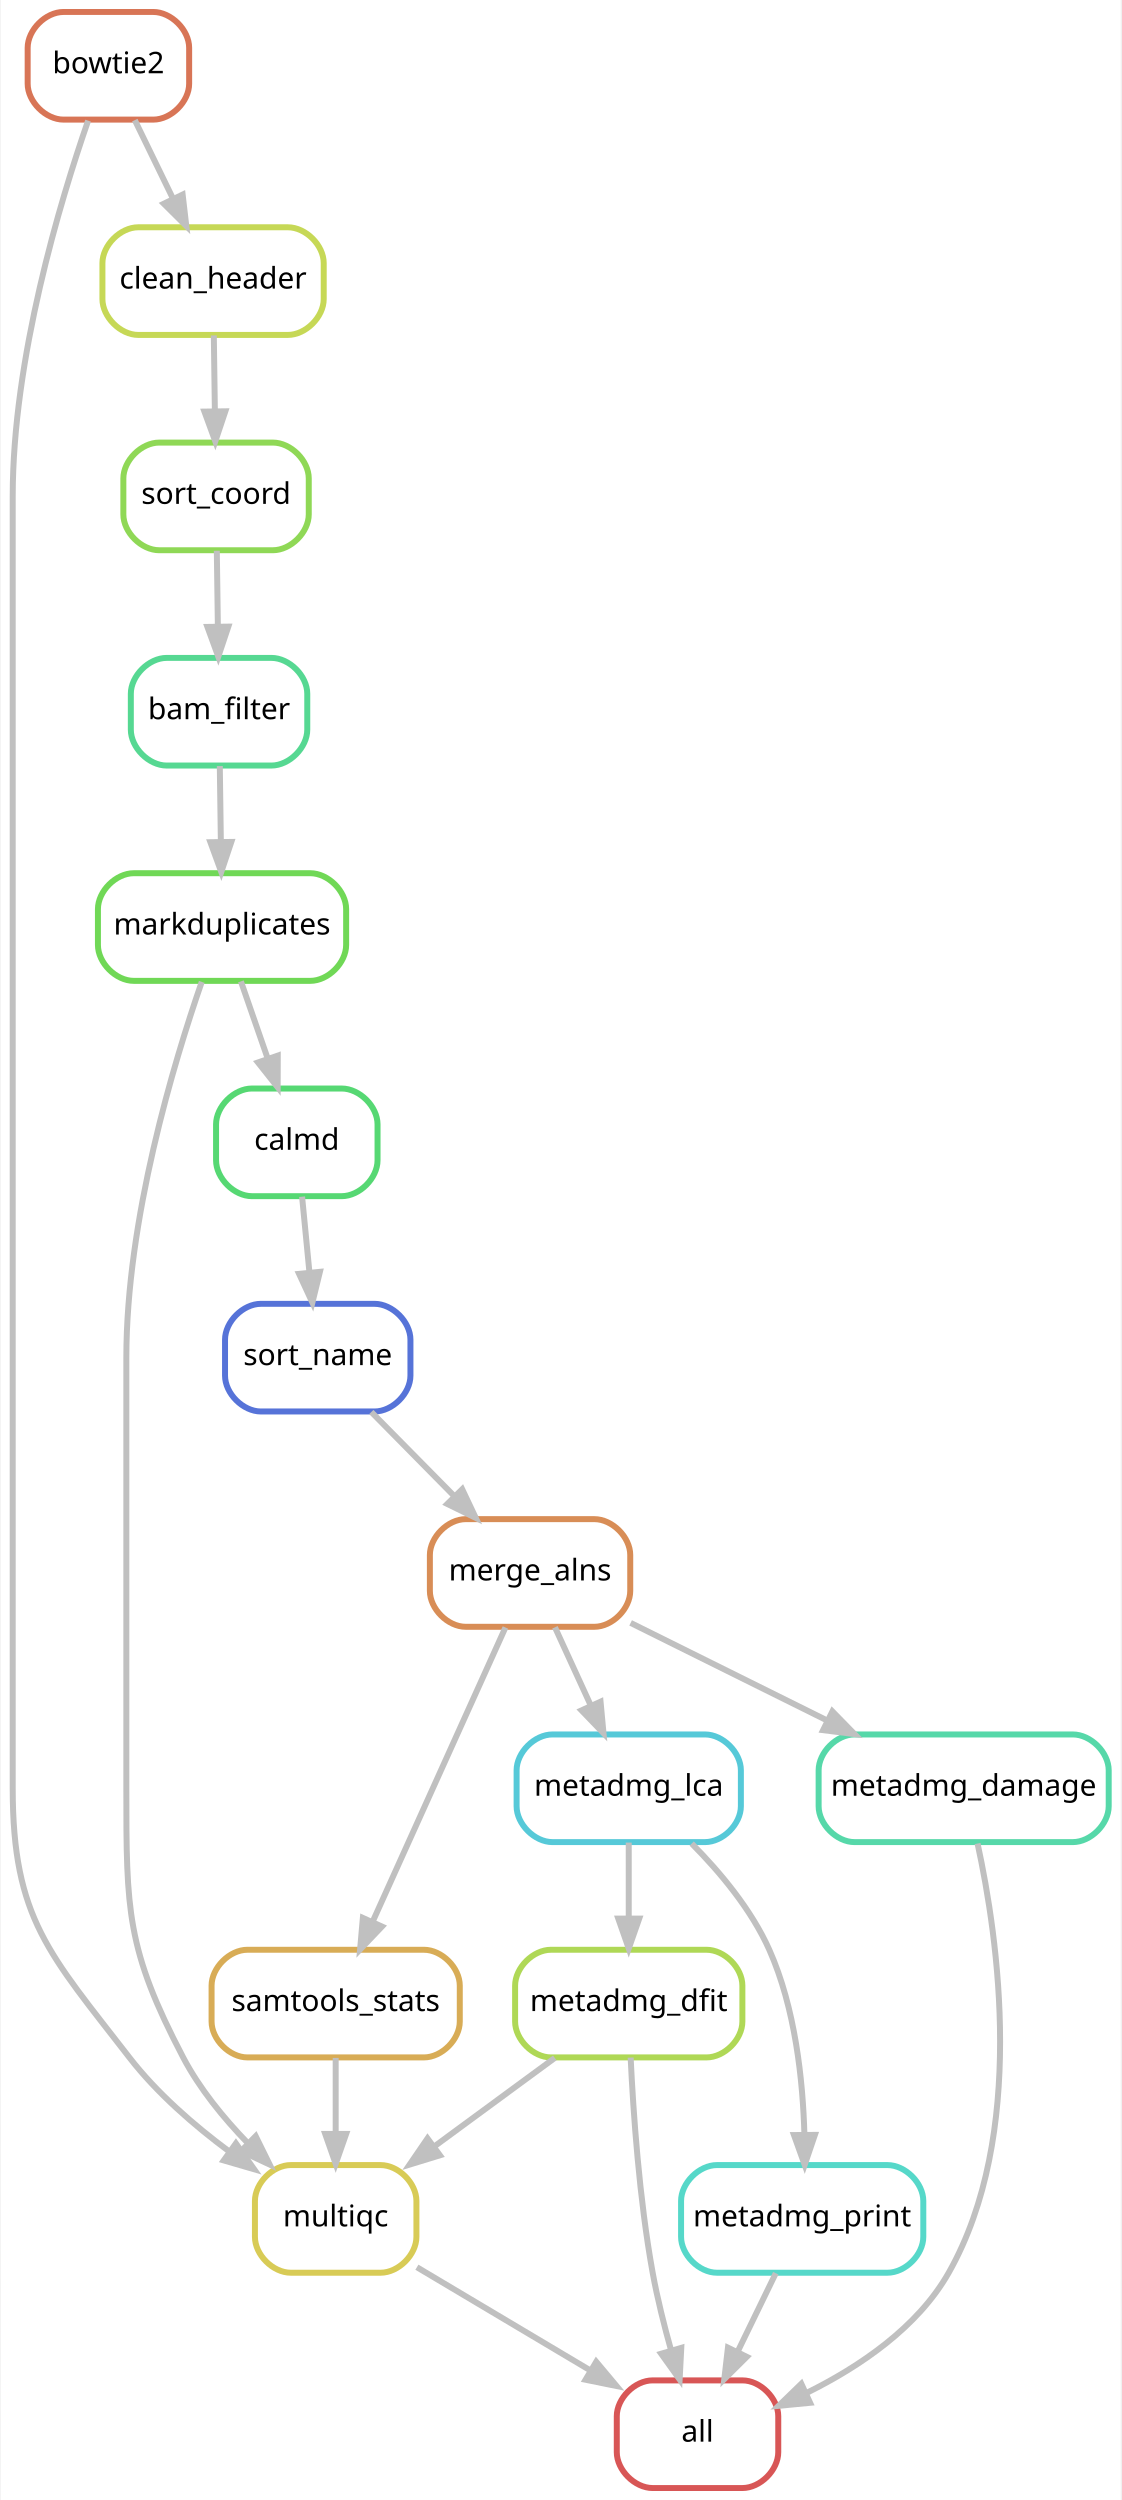
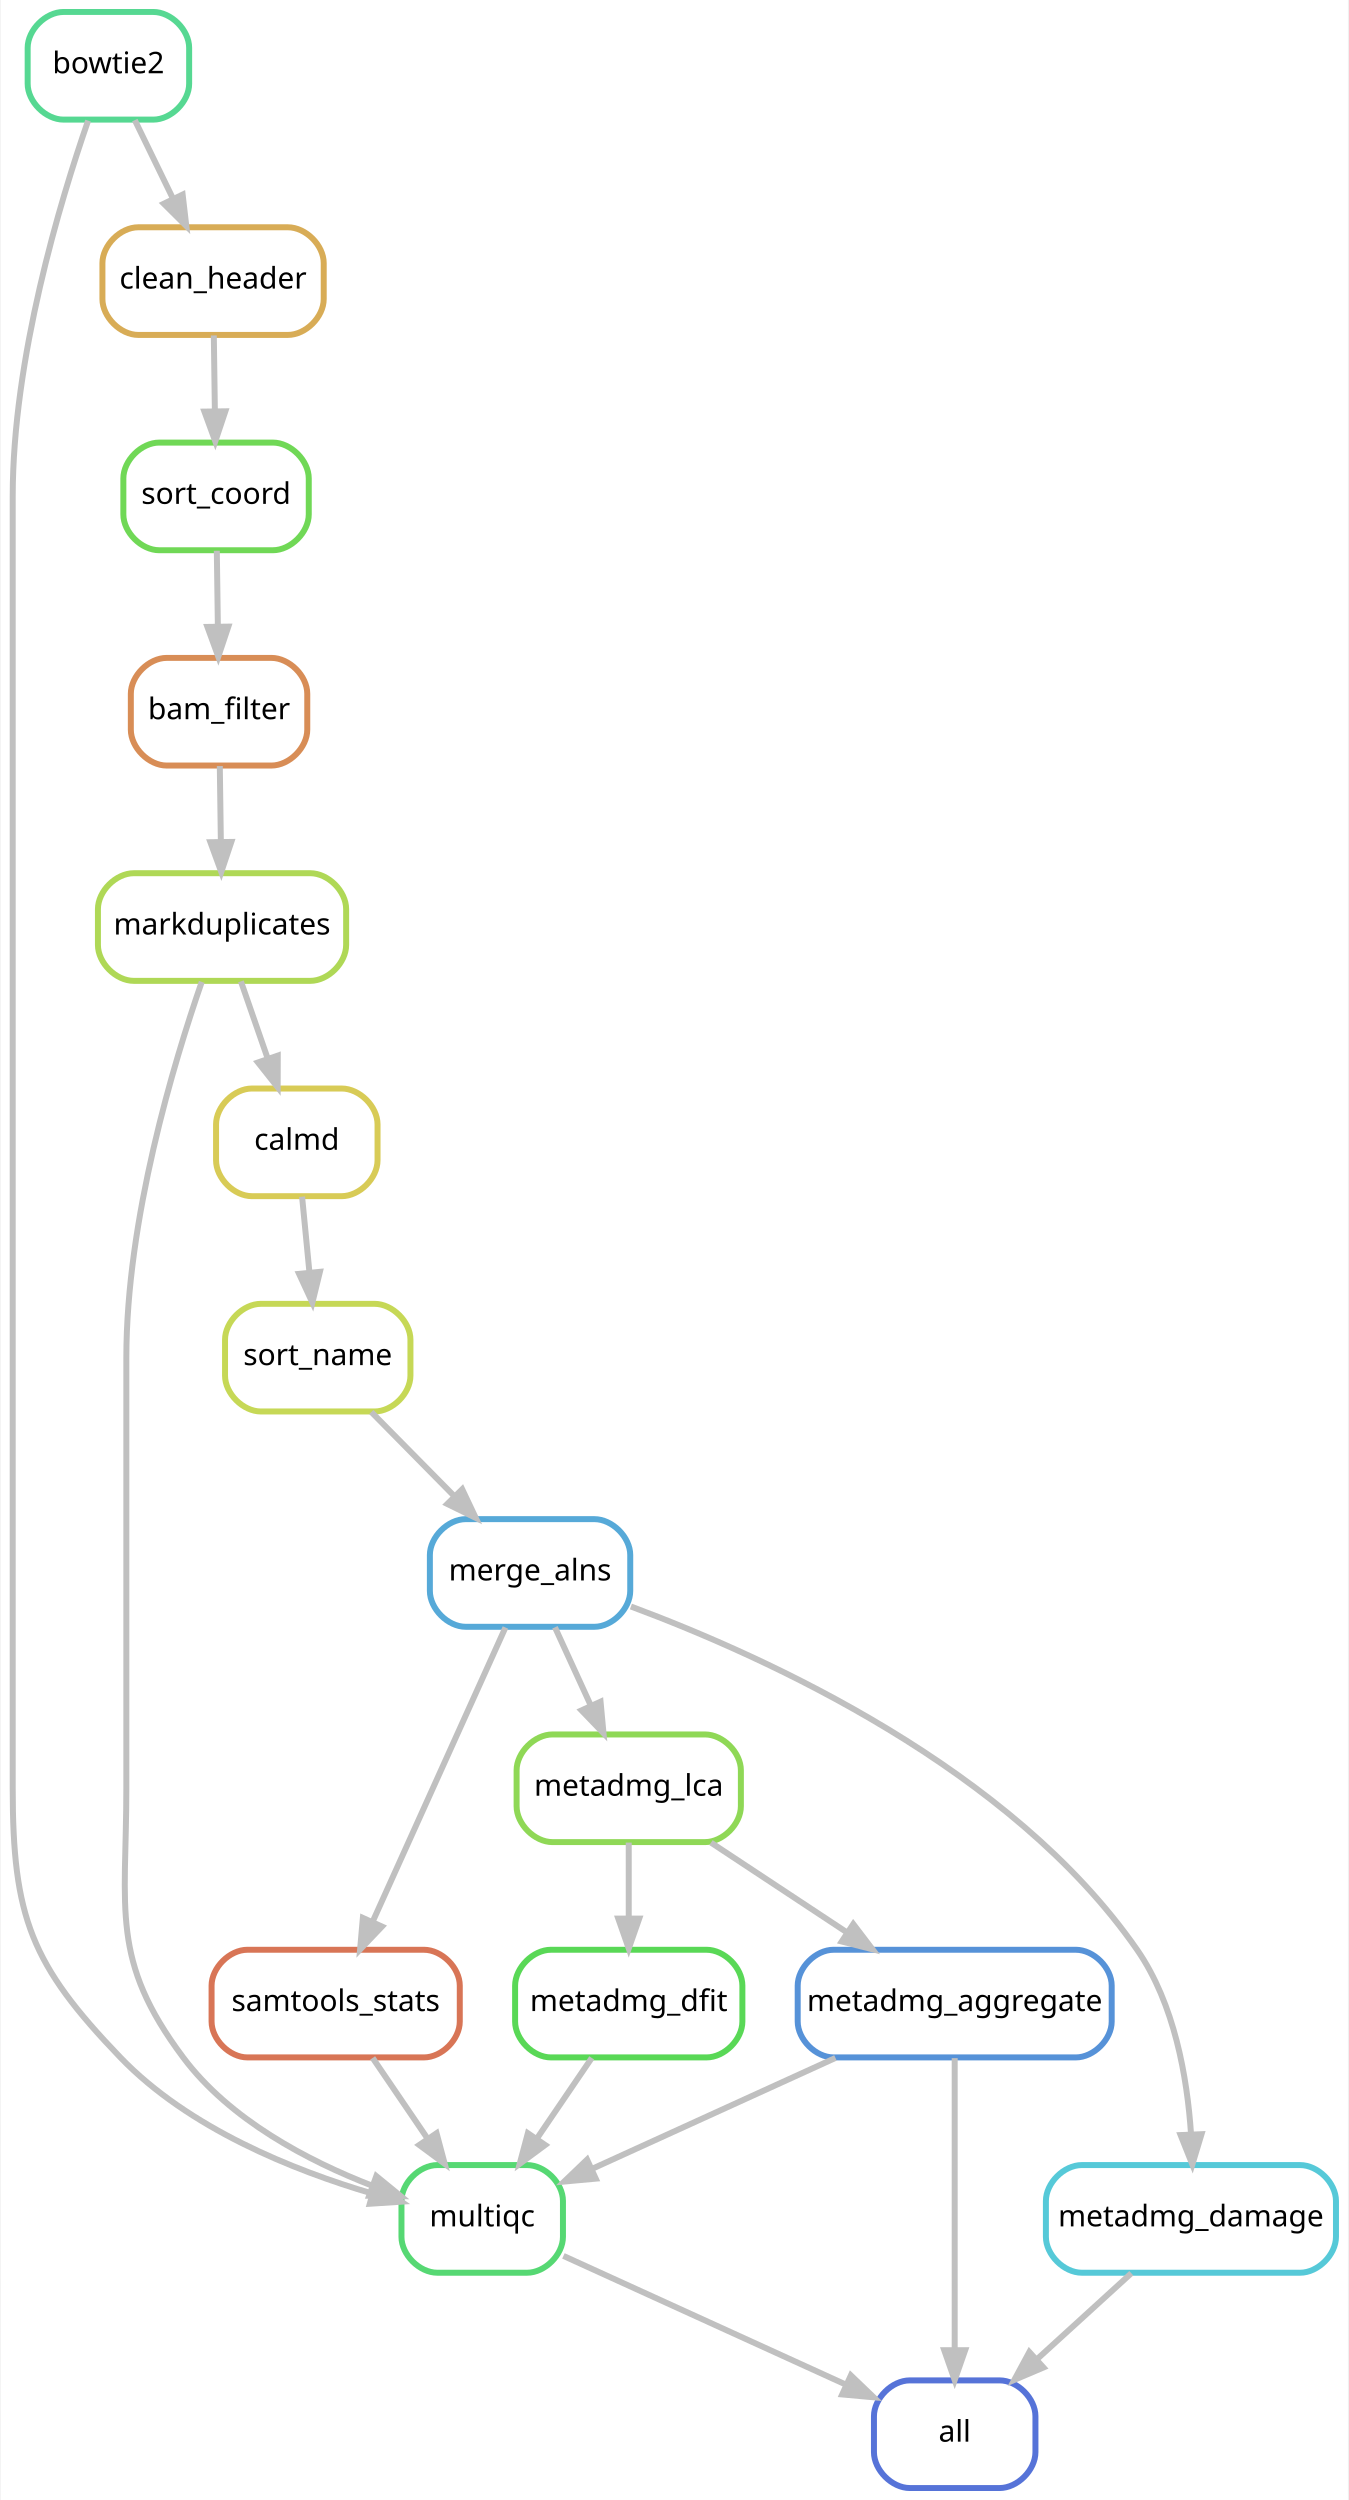
- <svg xmlns="http://www.w3.org/2000/svg" width="375pt" height="836pt" viewBox="0.00 0.00 374.50 836.00">
+ <svg xmlns="http://www.w3.org/2000/svg" width="451pt" height="836pt" viewBox="0.00 0.00 450.50 836.00">
  <g id="graph0" class="graph" transform="scale(1 1) rotate(0) translate(4 832)">
-     <polygon fill="#ffffff" stroke="transparent" points="-4,4 -4,-832 370.5,-832 370.5,4 -4,4" />
+     <polygon fill="#ffffff" stroke="transparent" points="-4,4 -4,-832 446.5,-832 446.5,4 -4,4" />
    <g id="node1" class="node">
-       <path fill="none" stroke="#d85656" stroke-width="2" d="M244,-36C244,-36 214,-36 214,-36 208,-36 202,-30 202,-24 202,-24 202,-12 202,-12 202,-6 208,0 214,0 214,0 244,0 244,0 250,0 256,-6 256,-12 256,-12 256,-24 256,-24 256,-30 250,-36 244,-36" />
-       <text text-anchor="middle" x="229" y="-15.5" font-family="sans" font-size="10.00" fill="#000000">all</text>
+       <path fill="none" stroke="#5673d8" stroke-width="2" d="M330,-36C330,-36 300,-36 300,-36 294,-36 288,-30 288,-24 288,-24 288,-12 288,-12 288,-6 294,0 300,0 300,0 330,0 330,0 336,0 342,-6 342,-12 342,-12 342,-24 342,-24 342,-30 336,-36 330,-36" />
+       <text text-anchor="middle" x="315" y="-15.5" font-family="sans" font-size="10.00" fill="#000000">all</text>
    </g>
    <g id="node2" class="node">
-       <path fill="none" stroke="#d8cb56" stroke-width="2" d="M123,-108C123,-108 93,-108 93,-108 87,-108 81,-102 81,-96 81,-96 81,-84 81,-84 81,-78 87,-72 93,-72 93,-72 123,-72 123,-72 129,-72 135,-78 135,-84 135,-84 135,-96 135,-96 135,-102 129,-108 123,-108" />
-       <text text-anchor="middle" x="108" y="-87.5" font-family="sans" font-size="10.00" fill="#000000">multiqc</text>
+       <path fill="none" stroke="#56d873" stroke-width="2" d="M172,-108C172,-108 142,-108 142,-108 136,-108 130,-102 130,-96 130,-96 130,-84 130,-84 130,-78 136,-72 142,-72 142,-72 172,-72 172,-72 178,-72 184,-78 184,-84 184,-84 184,-96 184,-96 184,-102 178,-108 172,-108" />
+       <text text-anchor="middle" x="157" y="-87.5" font-family="sans" font-size="10.00" fill="#000000">multiqc</text>
    </g>
-     <g id="edge3" class="edge">
-       <path fill="none" stroke="#c0c0c0" stroke-width="2" d="M135.155,-73.842C152.28,-63.651 174.589,-50.377 193.159,-39.327" />
-       <polygon fill="#c0c0c0" stroke="#c0c0c0" stroke-width="2" points="195.132,-42.226 201.936,-34.104 191.552,-36.21 195.132,-42.226" />
+     <g id="edge1" class="edge">
+       <path fill="none" stroke="#c0c0c0" stroke-width="2" d="M184.161,-77.623C210.241,-65.738 249.816,-47.704 278.612,-34.582" />
+       <polygon fill="#c0c0c0" stroke="#c0c0c0" stroke-width="2" points="280.281,-37.668 287.929,-30.336 277.378,-31.298 280.281,-37.668" />
    </g>
    <g id="node3" class="node">
-       <path fill="none" stroke="#d87556" stroke-width="2" d="M47,-828C47,-828 17,-828 17,-828 11,-828 5,-822 5,-816 5,-816 5,-804 5,-804 5,-798 11,-792 17,-792 17,-792 47,-792 47,-792 53,-792 59,-798 59,-804 59,-804 59,-816 59,-816 59,-822 53,-828 47,-828" />
+       <path fill="none" stroke="#56d892" stroke-width="2" d="M47,-828C47,-828 17,-828 17,-828 11,-828 5,-822 5,-816 5,-816 5,-804 5,-804 5,-798 11,-792 17,-792 17,-792 47,-792 47,-792 53,-792 59,-798 59,-804 59,-804 59,-816 59,-816 59,-822 53,-828 47,-828" />
      <text text-anchor="middle" x="32" y="-807.5" font-family="sans" font-size="10.00" fill="#000000">bowtie2</text>
    </g>
-     <g id="edge6" class="edge">
-       <path fill="none" stroke="#c0c0c0" stroke-width="2" d="M25.214,-791.65C15.82,-764.562 0,-712.098 0,-666 0,-666 0,-666 0,-234 0,-190.406 12.347,-178.497 39,-144 48.205,-132.086 60.606,-121.313 72.357,-112.579" />
-       <polygon fill="#c0c0c0" stroke="#c0c0c0" stroke-width="2" points="74.637,-115.251 80.743,-106.592 70.57,-109.554 74.637,-115.251" />
+     <g id="edge7" class="edge">
+       <path fill="none" stroke="#c0c0c0" stroke-width="2" d="M25.214,-791.65C15.82,-764.562 0,-712.098 0,-666 0,-666 0,-666 0,-234 0,-190.919 6.141,-175.055 36,-144 58.762,-120.327 93.766,-106.264 120.28,-98.454" />
+       <polygon fill="#c0c0c0" stroke="#c0c0c0" stroke-width="2" points="121.284,-101.808 129.983,-95.76 119.411,-95.063 121.284,-101.808" />
    </g>
    <g id="node7" class="node">
-       <path fill="none" stroke="#c6d856" stroke-width="2" d="M92,-756C92,-756 42,-756 42,-756 36,-756 30,-750 30,-744 30,-744 30,-732 30,-732 30,-726 36,-720 42,-720 42,-720 92,-720 92,-720 98,-720 104,-726 104,-732 104,-732 104,-744 104,-744 104,-750 98,-756 92,-756" />
+       <path fill="none" stroke="#d8ac56" stroke-width="2" d="M92,-756C92,-756 42,-756 42,-756 36,-756 30,-750 30,-744 30,-744 30,-732 30,-732 30,-726 36,-720 42,-720 42,-720 92,-720 92,-720 98,-720 104,-726 104,-732 104,-732 104,-744 104,-744 104,-750 98,-756 92,-756" />
      <text text-anchor="middle" x="67" y="-735.5" font-family="sans" font-size="10.00" fill="#000000">clean_header</text>
    </g>
    <g id="edge12" class="edge">
      <path fill="none" stroke="#c0c0c0" stroke-width="2" d="M40.832,-791.831C44.699,-783.877 49.321,-774.369 53.597,-765.572" />
      <polygon fill="#c0c0c0" stroke="#c0c0c0" stroke-width="2" points="56.825,-766.937 58.049,-756.413 50.529,-763.877 56.825,-766.937" />
    </g>
    <g id="node4" class="node">
-       <path fill="none" stroke="#70d856" stroke-width="2" d="M99.5,-540C99.5,-540 40.5,-540 40.5,-540 34.5,-540 28.5,-534 28.5,-528 28.5,-528 28.5,-516 28.5,-516 28.5,-510 34.5,-504 40.5,-504 40.5,-504 99.5,-504 99.5,-504 105.5,-504 111.5,-510 111.5,-516 111.5,-516 111.5,-528 111.5,-528 111.5,-534 105.5,-540 99.5,-540" />
+       <path fill="none" stroke="#afd856" stroke-width="2" d="M99.5,-540C99.5,-540 40.5,-540 40.5,-540 34.5,-540 28.5,-534 28.5,-528 28.5,-528 28.5,-516 28.5,-516 28.5,-510 34.5,-504 40.5,-504 40.5,-504 99.5,-504 99.5,-504 105.5,-504 111.5,-510 111.5,-516 111.5,-516 111.5,-528 111.5,-528 111.5,-534 105.5,-540 99.5,-540" />
      <text text-anchor="middle" x="70" y="-519.5" font-family="sans" font-size="10.00" fill="#000000">markduplicates</text>
    </g>
    <g id="edge5" class="edge">
-       <path fill="none" stroke="#c0c0c0" stroke-width="2" d="M63.214,-503.65C53.82,-476.562 38,-424.098 38,-378 38,-378 38,-378 38,-234 38,-193.118 38.033,-180.215 57,-144 62.451,-133.592 70.481,-123.753 78.565,-115.396" />
-       <polygon fill="#c0c0c0" stroke="#c0c0c0" stroke-width="2" points="81.248,-117.667 85.932,-108.163 76.344,-112.672 81.248,-117.667" />
+       <path fill="none" stroke="#c0c0c0" stroke-width="2" d="M63.214,-503.65C53.82,-476.562 38,-424.098 38,-378 38,-378 38,-378 38,-234 38,-193.118 32.525,-176.745 57,-144 72.57,-123.168 98.618,-109.473 120.226,-101.087" />
+       <polygon fill="#c0c0c0" stroke="#c0c0c0" stroke-width="2" points="121.591,-104.315 129.787,-97.602 119.194,-97.738 121.591,-104.315" />
    </g>
    <g id="node11" class="node">
-       <path fill="none" stroke="#56d873" stroke-width="2" d="M110,-468C110,-468 80,-468 80,-468 74,-468 68,-462 68,-456 68,-456 68,-444 68,-444 68,-438 74,-432 80,-432 80,-432 110,-432 110,-432 116,-432 122,-438 122,-444 122,-444 122,-456 122,-456 122,-462 116,-468 110,-468" />
+       <path fill="none" stroke="#d8cb56" stroke-width="2" d="M110,-468C110,-468 80,-468 80,-468 74,-468 68,-462 68,-456 68,-456 68,-444 68,-444 68,-438 74,-432 80,-432 80,-432 110,-432 110,-432 116,-432 122,-438 122,-444 122,-444 122,-456 122,-456 122,-462 116,-468 110,-468" />
      <text text-anchor="middle" x="95" y="-447.5" font-family="sans" font-size="10.00" fill="#000000">calmd</text>
    </g>
    <g id="edge16" class="edge">
      <path fill="none" stroke="#c0c0c0" stroke-width="2" d="M76.309,-503.831C79.012,-496.046 82.232,-486.773 85.231,-478.135" />
      <polygon fill="#c0c0c0" stroke="#c0c0c0" stroke-width="2" points="88.633,-479.008 88.606,-468.413 82.02,-476.712 88.633,-479.008" />
    </g>
    <g id="node5" class="node">
-       <path fill="none" stroke="#56d892" stroke-width="2" d="M86.5,-612C86.5,-612 51.5,-612 51.5,-612 45.5,-612 39.5,-606 39.5,-600 39.5,-600 39.5,-588 39.5,-588 39.5,-582 45.5,-576 51.5,-576 51.5,-576 86.5,-576 86.5,-576 92.5,-576 98.5,-582 98.5,-588 98.5,-588 98.5,-600 98.5,-600 98.5,-606 92.5,-612 86.5,-612" />
+       <path fill="none" stroke="#d88d56" stroke-width="2" d="M86.5,-612C86.5,-612 51.5,-612 51.5,-612 45.5,-612 39.5,-606 39.5,-600 39.5,-600 39.5,-588 39.5,-588 39.5,-582 45.5,-576 51.5,-576 51.5,-576 86.5,-576 86.5,-576 92.5,-576 98.5,-582 98.5,-588 98.5,-588 98.5,-600 98.5,-600 98.5,-606 92.5,-612 86.5,-612" />
      <text text-anchor="middle" x="69" y="-591.5" font-family="sans" font-size="10.00" fill="#000000">bam_filter</text>
    </g>
    <g id="edge9" class="edge">
      <path fill="none" stroke="#c0c0c0" stroke-width="2" d="M69.252,-575.831C69.359,-568.131 69.487,-558.974 69.605,-550.417" />
      <polygon fill="#c0c0c0" stroke="#c0c0c0" stroke-width="2" points="73.105,-550.461 69.744,-540.413 66.106,-550.364 73.105,-550.461" />
    </g>
    <g id="node6" class="node">
-       <path fill="none" stroke="#8fd856" stroke-width="2" d="M87,-684C87,-684 49,-684 49,-684 43,-684 37,-678 37,-672 37,-672 37,-660 37,-660 37,-654 43,-648 49,-648 49,-648 87,-648 87,-648 93,-648 99,-654 99,-660 99,-660 99,-672 99,-672 99,-678 93,-684 87,-684" />
+       <path fill="none" stroke="#70d856" stroke-width="2" d="M87,-684C87,-684 49,-684 49,-684 43,-684 37,-678 37,-672 37,-672 37,-660 37,-660 37,-654 43,-648 49,-648 49,-648 87,-648 87,-648 93,-648 99,-654 99,-660 99,-660 99,-672 99,-672 99,-678 93,-684 87,-684" />
      <text text-anchor="middle" x="68" y="-663.5" font-family="sans" font-size="10.00" fill="#000000">sort_coord</text>
    </g>
    <g id="edge10" class="edge">
      <path fill="none" stroke="#c0c0c0" stroke-width="2" d="M68.252,-647.831C68.359,-640.131 68.487,-630.974 68.605,-622.417" />
      <polygon fill="#c0c0c0" stroke="#c0c0c0" stroke-width="2" points="72.105,-622.461 68.744,-612.413 65.106,-622.364 72.105,-622.461" />
    </g>
    <g id="edge11" class="edge">
      <path fill="none" stroke="#c0c0c0" stroke-width="2" d="M67.252,-719.831C67.359,-712.131 67.487,-702.974 67.605,-694.417" />
      <polygon fill="#c0c0c0" stroke="#c0c0c0" stroke-width="2" points="71.105,-694.461 67.744,-684.413 64.106,-694.364 71.105,-694.461" />
    </g>
    <g id="node8" class="node">
-       <path fill="none" stroke="#d8ac56" stroke-width="2" d="M137.5,-180C137.5,-180 78.5,-180 78.5,-180 72.5,-180 66.5,-174 66.5,-168 66.5,-168 66.5,-156 66.5,-156 66.5,-150 72.5,-144 78.5,-144 78.5,-144 137.5,-144 137.5,-144 143.5,-144 149.5,-150 149.5,-156 149.5,-156 149.5,-168 149.5,-168 149.5,-174 143.5,-180 137.5,-180" />
+       <path fill="none" stroke="#d87556" stroke-width="2" d="M137.5,-180C137.5,-180 78.5,-180 78.5,-180 72.5,-180 66.5,-174 66.5,-168 66.5,-168 66.5,-156 66.5,-156 66.5,-150 72.5,-144 78.5,-144 78.5,-144 137.5,-144 137.5,-144 143.5,-144 149.5,-150 149.5,-156 149.5,-156 149.5,-168 149.5,-168 149.5,-174 143.5,-180 137.5,-180" />
      <text text-anchor="middle" x="108" y="-159.5" font-family="sans" font-size="10.00" fill="#000000">samtools_stats</text>
    </g>
-     <g id="edge7" class="edge">
-       <path fill="none" stroke="#c0c0c0" stroke-width="2" d="M108,-143.831C108,-136.131 108,-126.974 108,-118.417" />
-       <polygon fill="#c0c0c0" stroke="#c0c0c0" stroke-width="2" points="111.5,-118.413 108,-108.413 104.5,-118.413 111.5,-118.413" />
+     <g id="edge4" class="edge">
+       <path fill="none" stroke="#c0c0c0" stroke-width="2" d="M120.365,-143.831C125.951,-135.623 132.663,-125.761 138.807,-116.732" />
+       <polygon fill="#c0c0c0" stroke="#c0c0c0" stroke-width="2" points="141.736,-118.65 144.469,-108.413 135.949,-114.711 141.736,-118.65" />
    </g>
    <g id="node9" class="node">
-       <path fill="none" stroke="#d88d56" stroke-width="2" d="M194.5,-324C194.5,-324 151.5,-324 151.5,-324 145.5,-324 139.5,-318 139.5,-312 139.5,-312 139.5,-300 139.5,-300 139.5,-294 145.5,-288 151.5,-288 151.5,-288 194.5,-288 194.5,-288 200.5,-288 206.5,-294 206.5,-300 206.5,-300 206.5,-312 206.5,-312 206.5,-318 200.5,-324 194.5,-324" />
+       <path fill="none" stroke="#56a9d8" stroke-width="2" d="M194.5,-324C194.5,-324 151.5,-324 151.5,-324 145.5,-324 139.5,-318 139.5,-312 139.5,-312 139.5,-300 139.5,-300 139.5,-294 145.5,-288 151.5,-288 151.5,-288 194.5,-288 194.5,-288 200.5,-288 206.5,-294 206.5,-300 206.5,-300 206.5,-312 206.5,-312 206.5,-318 200.5,-324 194.5,-324" />
      <text text-anchor="middle" x="173" y="-303.5" font-family="sans" font-size="10.00" fill="#000000">merge_alns</text>
    </g>
    <g id="edge13" class="edge">
      <path fill="none" stroke="#c0c0c0" stroke-width="2" d="M164.768,-287.762C153.535,-262.876 133.315,-218.082 120.285,-189.216" />
      <polygon fill="#c0c0c0" stroke="#c0c0c0" stroke-width="2" points="123.47,-187.764 116.165,-180.09 117.09,-190.644 123.47,-187.764" />
    </g>
    <g id="node13" class="node">
-       <path fill="none" stroke="#56c9d8" stroke-width="2" d="M231.5,-252C231.5,-252 180.5,-252 180.5,-252 174.5,-252 168.5,-246 168.5,-240 168.5,-240 168.5,-228 168.5,-228 168.5,-222 174.5,-216 180.5,-216 180.5,-216 231.5,-216 231.5,-216 237.5,-216 243.5,-222 243.5,-228 243.5,-228 243.5,-240 243.5,-240 243.5,-246 237.5,-252 231.5,-252" />
+       <path fill="none" stroke="#8fd856" stroke-width="2" d="M231.5,-252C231.5,-252 180.5,-252 180.5,-252 174.5,-252 168.5,-246 168.5,-240 168.5,-240 168.5,-228 168.5,-228 168.5,-222 174.5,-216 180.5,-216 180.5,-216 231.5,-216 231.5,-216 237.5,-216 243.5,-222 243.5,-228 243.5,-228 243.5,-240 243.5,-240 243.5,-246 237.5,-252 231.5,-252" />
      <text text-anchor="middle" x="206" y="-231.5" font-family="sans" font-size="10.00" fill="#000000">metadmg_lca</text>
    </g>
    <g id="edge18" class="edge">
      <path fill="none" stroke="#c0c0c0" stroke-width="2" d="M181.327,-287.831C184.973,-279.877 189.331,-270.369 193.363,-261.572" />
      <polygon fill="#c0c0c0" stroke="#c0c0c0" stroke-width="2" points="196.576,-262.962 197.561,-252.413 190.212,-260.046 196.576,-262.962" />
    </g>
-     <g id="node14" class="node">
-       <path fill="none" stroke="#56d8a9" stroke-width="2" d="M354.5,-252C354.5,-252 281.5,-252 281.5,-252 275.5,-252 269.5,-246 269.5,-240 269.5,-240 269.5,-228 269.5,-228 269.5,-222 275.5,-216 281.5,-216 281.5,-216 354.5,-216 354.5,-216 360.5,-216 366.5,-222 366.5,-228 366.5,-228 366.5,-240 366.5,-240 366.5,-246 360.5,-252 354.5,-252" />
-       <text text-anchor="middle" x="318" y="-231.5" font-family="sans" font-size="10.00" fill="#000000">metadmg_damage</text>
+     <g id="node15" class="node">
+       <path fill="none" stroke="#56c9d8" stroke-width="2" d="M430.5,-108C430.5,-108 357.5,-108 357.5,-108 351.5,-108 345.5,-102 345.5,-96 345.5,-96 345.5,-84 345.5,-84 345.5,-78 351.5,-72 357.5,-72 357.5,-72 430.5,-72 430.5,-72 436.5,-72 442.5,-78 442.5,-84 442.5,-84 442.5,-96 442.5,-96 442.5,-102 436.5,-108 430.5,-108" />
+       <text text-anchor="middle" x="394" y="-87.5" font-family="sans" font-size="10.00" fill="#000000">metadmg_damage</text>
    </g>
-     <g id="edge19" class="edge">
-       <path fill="none" stroke="#c0c0c0" stroke-width="2" d="M206.63,-289.301C226.161,-279.603 251.036,-267.251 272.32,-256.683" />
-       <polygon fill="#c0c0c0" stroke="#c0c0c0" stroke-width="2" points="274.104,-259.704 281.504,-252.122 270.991,-253.435 274.104,-259.704" />
+     <g id="edge20" class="edge">
+       <path fill="none" stroke="#c0c0c0" stroke-width="2" d="M206.721,-294.79C252.676,-277.679 334.042,-240.502 376,-180 388.507,-161.965 392.766,-137.284 394.033,-118.329" />
+       <polygon fill="#c0c0c0" stroke="#c0c0c0" stroke-width="2" points="397.535,-118.337 394.467,-108.196 390.542,-118.037 397.535,-118.337" />
    </g>
    <g id="node10" class="node">
-       <path fill="none" stroke="#5673d8" stroke-width="2" d="M121,-396C121,-396 83,-396 83,-396 77,-396 71,-390 71,-384 71,-384 71,-372 71,-372 71,-366 77,-360 83,-360 83,-360 121,-360 121,-360 127,-360 133,-366 133,-372 133,-372 133,-384 133,-384 133,-390 127,-396 121,-396" />
+       <path fill="none" stroke="#c6d856" stroke-width="2" d="M121,-396C121,-396 83,-396 83,-396 77,-396 71,-390 71,-384 71,-384 71,-372 71,-372 71,-366 77,-360 83,-360 83,-360 121,-360 121,-360 127,-360 133,-366 133,-372 133,-372 133,-384 133,-384 133,-390 127,-396 121,-396" />
      <text text-anchor="middle" x="102" y="-375.5" font-family="sans" font-size="10.00" fill="#000000">sort_name</text>
    </g>
    <g id="edge14" class="edge">
      <path fill="none" stroke="#c0c0c0" stroke-width="2" d="M119.916,-359.831C128.344,-351.285 138.541,-340.944 147.736,-331.62" />
      <polygon fill="#c0c0c0" stroke="#c0c0c0" stroke-width="2" points="150.313,-333.991 154.843,-324.413 145.329,-329.076 150.313,-333.991" />
    </g>
    <g id="edge15" class="edge">
      <path fill="none" stroke="#c0c0c0" stroke-width="2" d="M96.766,-431.831C97.515,-424.131 98.405,-414.974 99.237,-406.417" />
      <polygon fill="#c0c0c0" stroke="#c0c0c0" stroke-width="2" points="102.726,-406.705 100.21,-396.413 95.758,-406.028 102.726,-406.705" />
    </g>
    <g id="node12" class="node">
-       <path fill="none" stroke="#afd856" stroke-width="2" d="M232,-180C232,-180 180,-180 180,-180 174,-180 168,-174 168,-168 168,-168 168,-156 168,-156 168,-150 174,-144 180,-144 180,-144 232,-144 232,-144 238,-144 244,-150 244,-156 244,-156 244,-168 244,-168 244,-174 238,-180 232,-180" />
+       <path fill="none" stroke="#59d856" stroke-width="2" d="M232,-180C232,-180 180,-180 180,-180 174,-180 168,-174 168,-168 168,-168 168,-156 168,-156 168,-150 174,-144 180,-144 180,-144 232,-144 232,-144 238,-144 244,-150 244,-156 244,-156 244,-168 244,-168 244,-174 238,-180 232,-180" />
      <text text-anchor="middle" x="206" y="-159.5" font-family="sans" font-size="10.00" fill="#000000">metadmg_dfit</text>
    </g>
-     <g id="edge4" class="edge">
-       <path fill="none" stroke="#c0c0c0" stroke-width="2" d="M206.638,-143.941C207.509,-125.677 209.512,-96.694 214,-72 215.559,-63.425 217.863,-54.239 220.201,-45.92" />
-       <polygon fill="#c0c0c0" stroke="#c0c0c0" stroke-width="2" points="223.566,-46.882 223.02,-36.301 216.849,-44.913 223.566,-46.882" />
-     </g>
-     <g id="edge8" class="edge">
-       <path fill="none" stroke="#c0c0c0" stroke-width="2" d="M181.27,-143.831C169.084,-134.878 154.218,-123.956 141.069,-114.296" />
-       <polygon fill="#c0c0c0" stroke="#c0c0c0" stroke-width="2" points="142.853,-111.263 132.722,-108.163 138.708,-116.904 142.853,-111.263" />
+     <g id="edge6" class="edge">
+       <path fill="none" stroke="#c0c0c0" stroke-width="2" d="M193.635,-143.831C188.049,-135.623 181.337,-125.761 175.193,-116.732" />
+       <polygon fill="#c0c0c0" stroke="#c0c0c0" stroke-width="2" points="178.051,-114.711 169.531,-108.413 172.264,-118.65 178.051,-114.711" />
    </g>
    <g id="edge17" class="edge">
      <path fill="none" stroke="#c0c0c0" stroke-width="2" d="M206,-215.831C206,-208.131 206,-198.974 206,-190.417" />
      <polygon fill="#c0c0c0" stroke="#c0c0c0" stroke-width="2" points="209.5,-190.413 206,-180.413 202.5,-190.413 209.5,-190.413" />
    </g>
-     <g id="node15" class="node">
-       <path fill="none" stroke="#56d8c9" stroke-width="2" d="M292.5,-108C292.5,-108 235.5,-108 235.5,-108 229.5,-108 223.5,-102 223.5,-96 223.5,-96 223.5,-84 223.5,-84 223.5,-78 229.5,-72 235.5,-72 235.5,-72 292.5,-72 292.5,-72 298.5,-72 304.5,-78 304.5,-84 304.5,-84 304.5,-96 304.5,-96 304.5,-102 298.5,-108 292.5,-108" />
-       <text text-anchor="middle" x="264" y="-87.5" font-family="sans" font-size="10.00" fill="#000000">metadmg_print</text>
+     <g id="node14" class="node">
+       <path fill="none" stroke="#5692d8" stroke-width="2" d="M355.5,-180C355.5,-180 274.5,-180 274.5,-180 268.5,-180 262.5,-174 262.5,-168 262.5,-168 262.5,-156 262.5,-156 262.5,-150 268.5,-144 274.5,-144 274.5,-144 355.5,-144 355.5,-144 361.5,-144 367.5,-150 367.5,-156 367.5,-156 367.5,-168 367.5,-168 367.5,-174 361.5,-180 355.5,-180" />
+       <text text-anchor="middle" x="315" y="-159.5" font-family="sans" font-size="10.00" fill="#000000">metadmg_aggregate</text>
    </g>
-     <g id="edge20" class="edge">
-       <path fill="none" stroke="#c0c0c0" stroke-width="2" d="M227.048,-215.522C236.583,-205.917 247.035,-193.398 253,-180 261.671,-160.526 264.246,-136.47 264.749,-118.13" />
-       <polygon fill="#c0c0c0" stroke="#c0c0c0" stroke-width="2" points="268.249,-118.099 264.836,-108.069 261.249,-118.039 268.249,-118.099" />
+     <g id="edge19" class="edge">
+       <path fill="none" stroke="#c0c0c0" stroke-width="2" d="M233.505,-215.831C247.318,-206.707 264.226,-195.539 279.053,-185.745" />
+       <polygon fill="#c0c0c0" stroke="#c0c0c0" stroke-width="2" points="281.089,-188.595 287.503,-180.163 277.23,-182.754 281.089,-188.595" />
    </g>
-     <g id="edge1" class="edge">
-       <path fill="none" stroke="#c0c0c0" stroke-width="2" d="M322.646,-215.526C329.542,-183.823 339.062,-118.035 313,-72 302.622,-53.67 283.174,-40.575 265.603,-31.875" />
-       <polygon fill="#c0c0c0" stroke="#c0c0c0" stroke-width="2" points="266.649,-28.504 256.103,-27.489 263.715,-34.859 266.649,-28.504" />
+     <g id="edge3" class="edge">
+       <path fill="none" stroke="#c0c0c0" stroke-width="2" d="M315,-143.762C315,-119.201 315,-75.247 315,-46.354" />
+       <polygon fill="#c0c0c0" stroke="#c0c0c0" stroke-width="2" points="318.5,-46.09 315,-36.09 311.5,-46.09 318.5,-46.09" />
+     </g>
+     <g id="edge8" class="edge">
+       <path fill="none" stroke="#c0c0c0" stroke-width="2" d="M275.13,-143.831C250.111,-132.43 218.088,-117.838 193.696,-106.722" />
+       <polygon fill="#c0c0c0" stroke="#c0c0c0" stroke-width="2" points="194.971,-103.457 184.42,-102.495 192.068,-109.827 194.971,-103.457" />
    </g>
    <g id="edge2" class="edge">
-       <path fill="none" stroke="#c0c0c0" stroke-width="2" d="M255.168,-71.831C251.301,-63.877 246.679,-54.369 242.403,-45.572" />
-       <polygon fill="#c0c0c0" stroke="#c0c0c0" stroke-width="2" points="245.471,-43.877 237.951,-36.413 239.175,-46.937 245.471,-43.877" />
+       <path fill="none" stroke="#c0c0c0" stroke-width="2" d="M374.065,-71.831C364.522,-63.134 352.94,-52.578 342.569,-43.127" />
+       <polygon fill="#c0c0c0" stroke="#c0c0c0" stroke-width="2" points="344.677,-40.312 334.929,-36.163 339.962,-45.486 344.677,-40.312" />
    </g>
  </g>
</svg>
